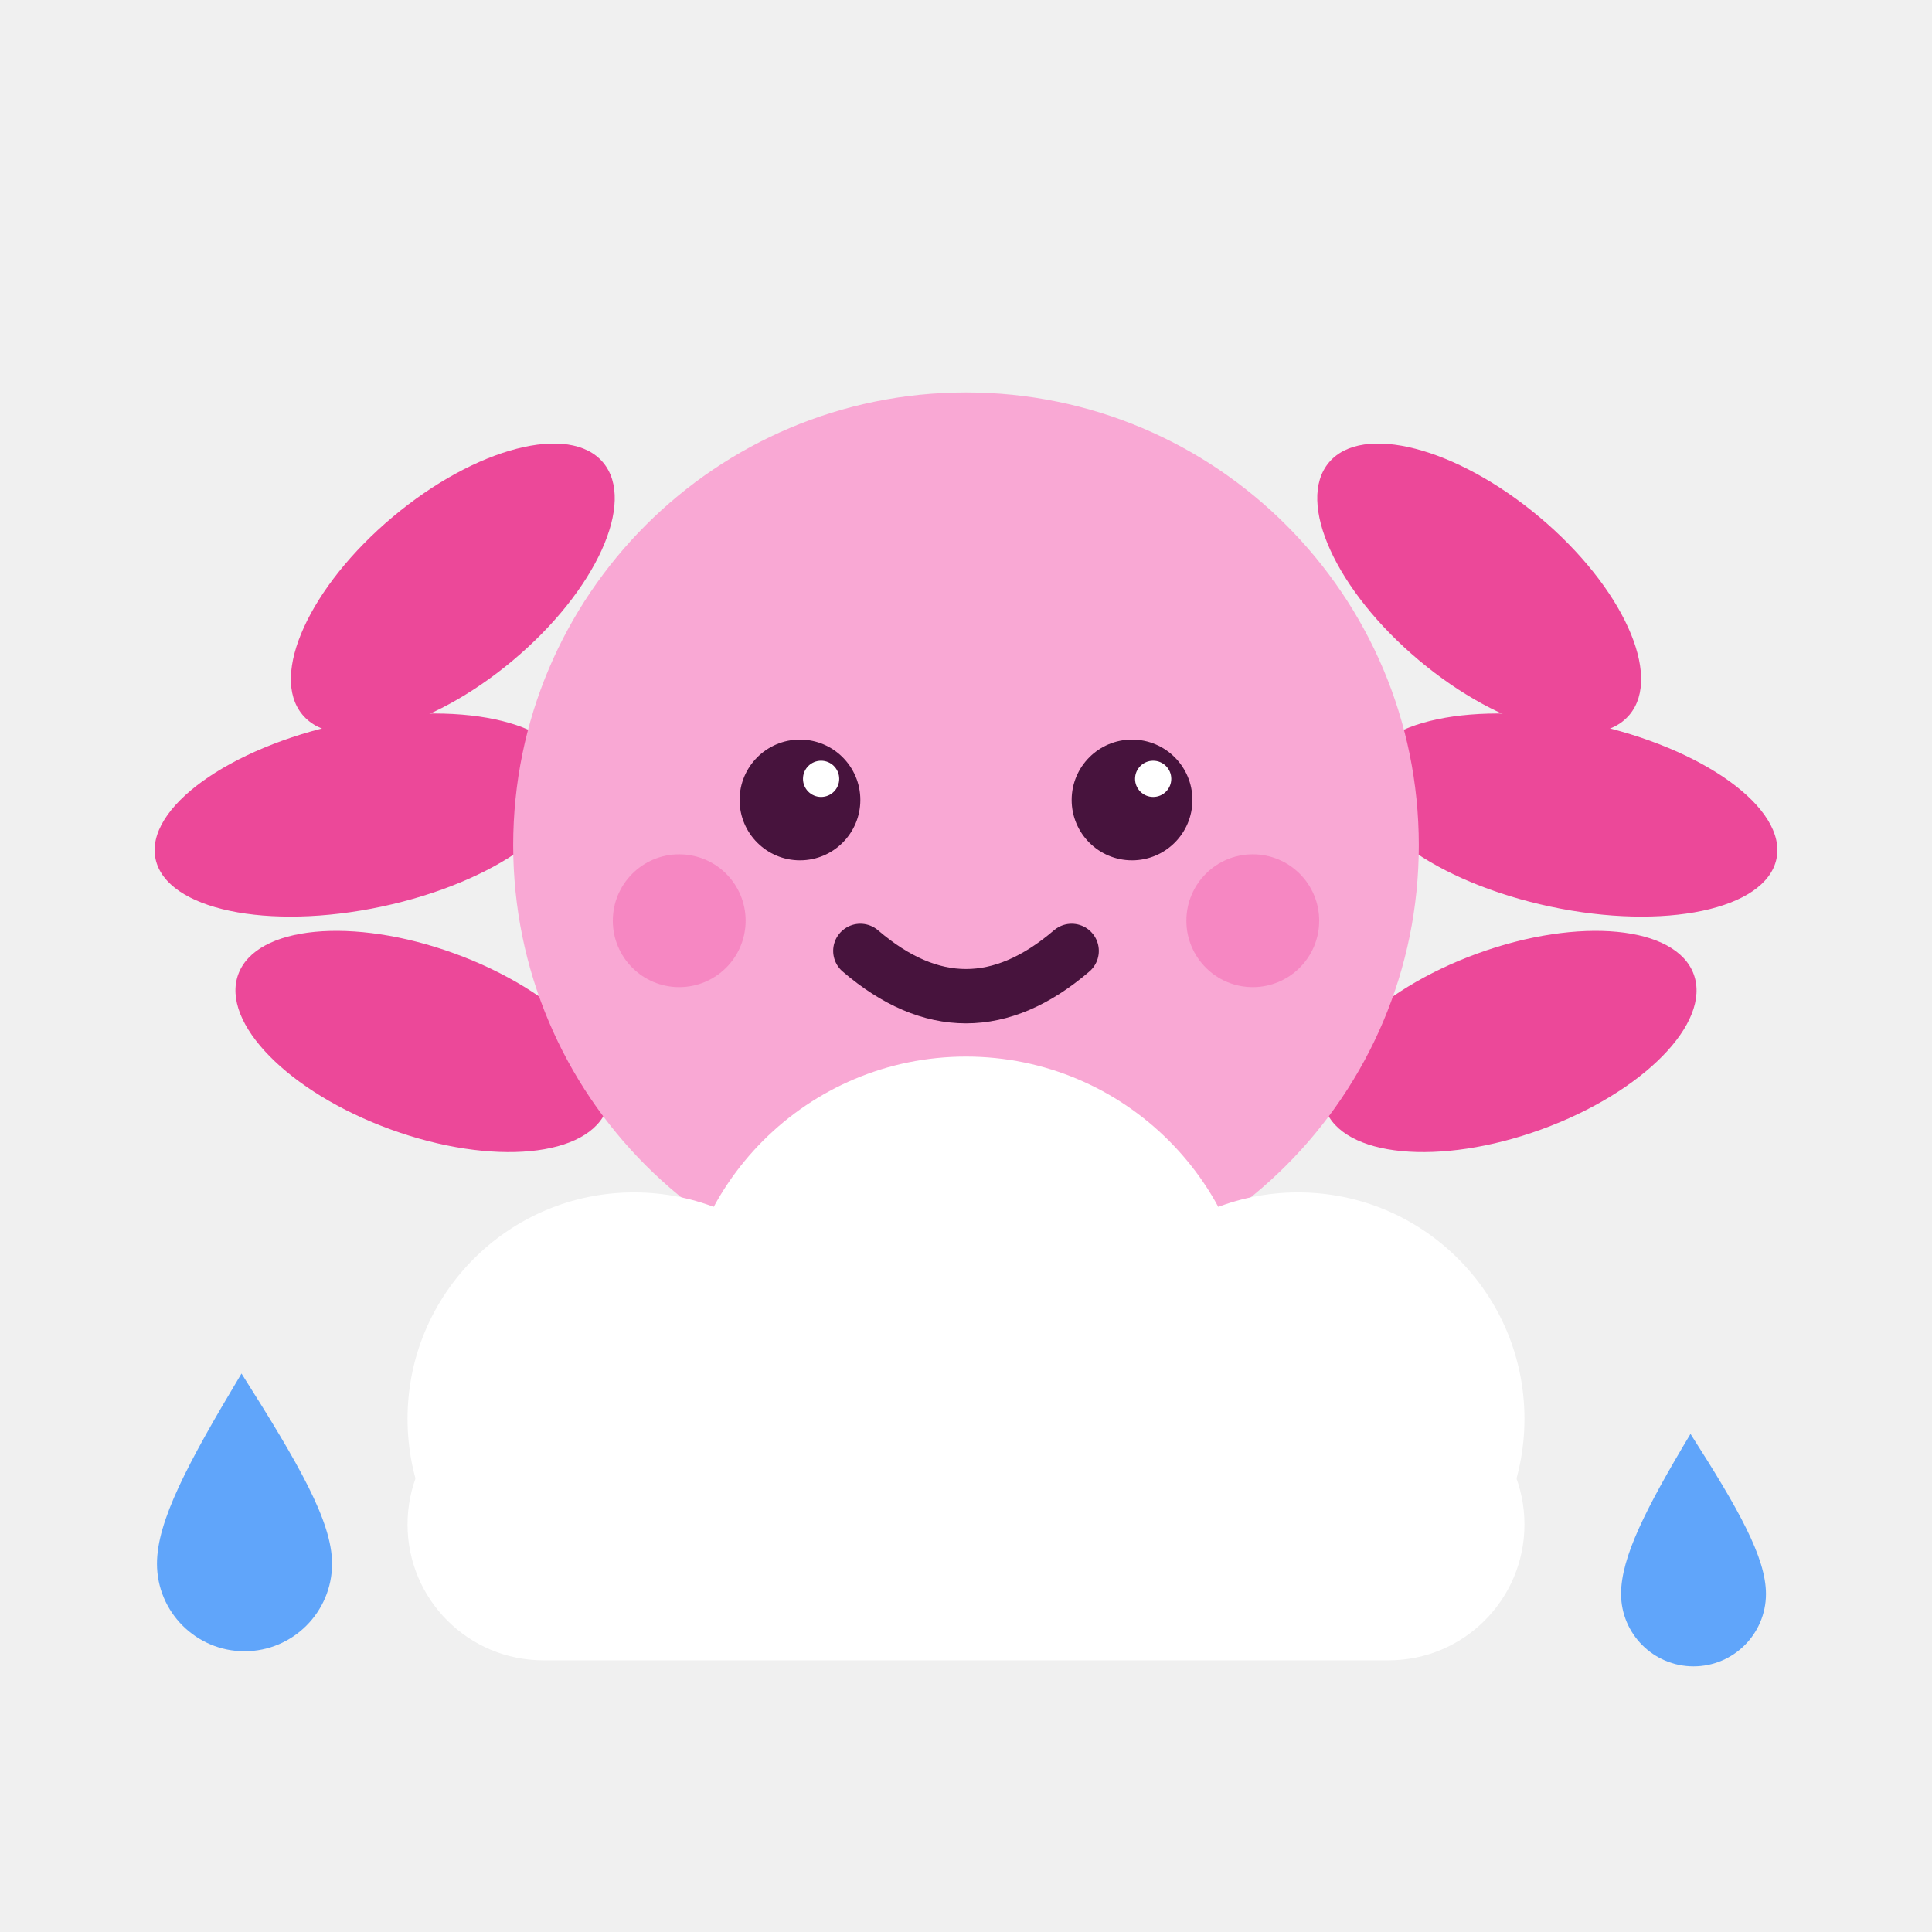
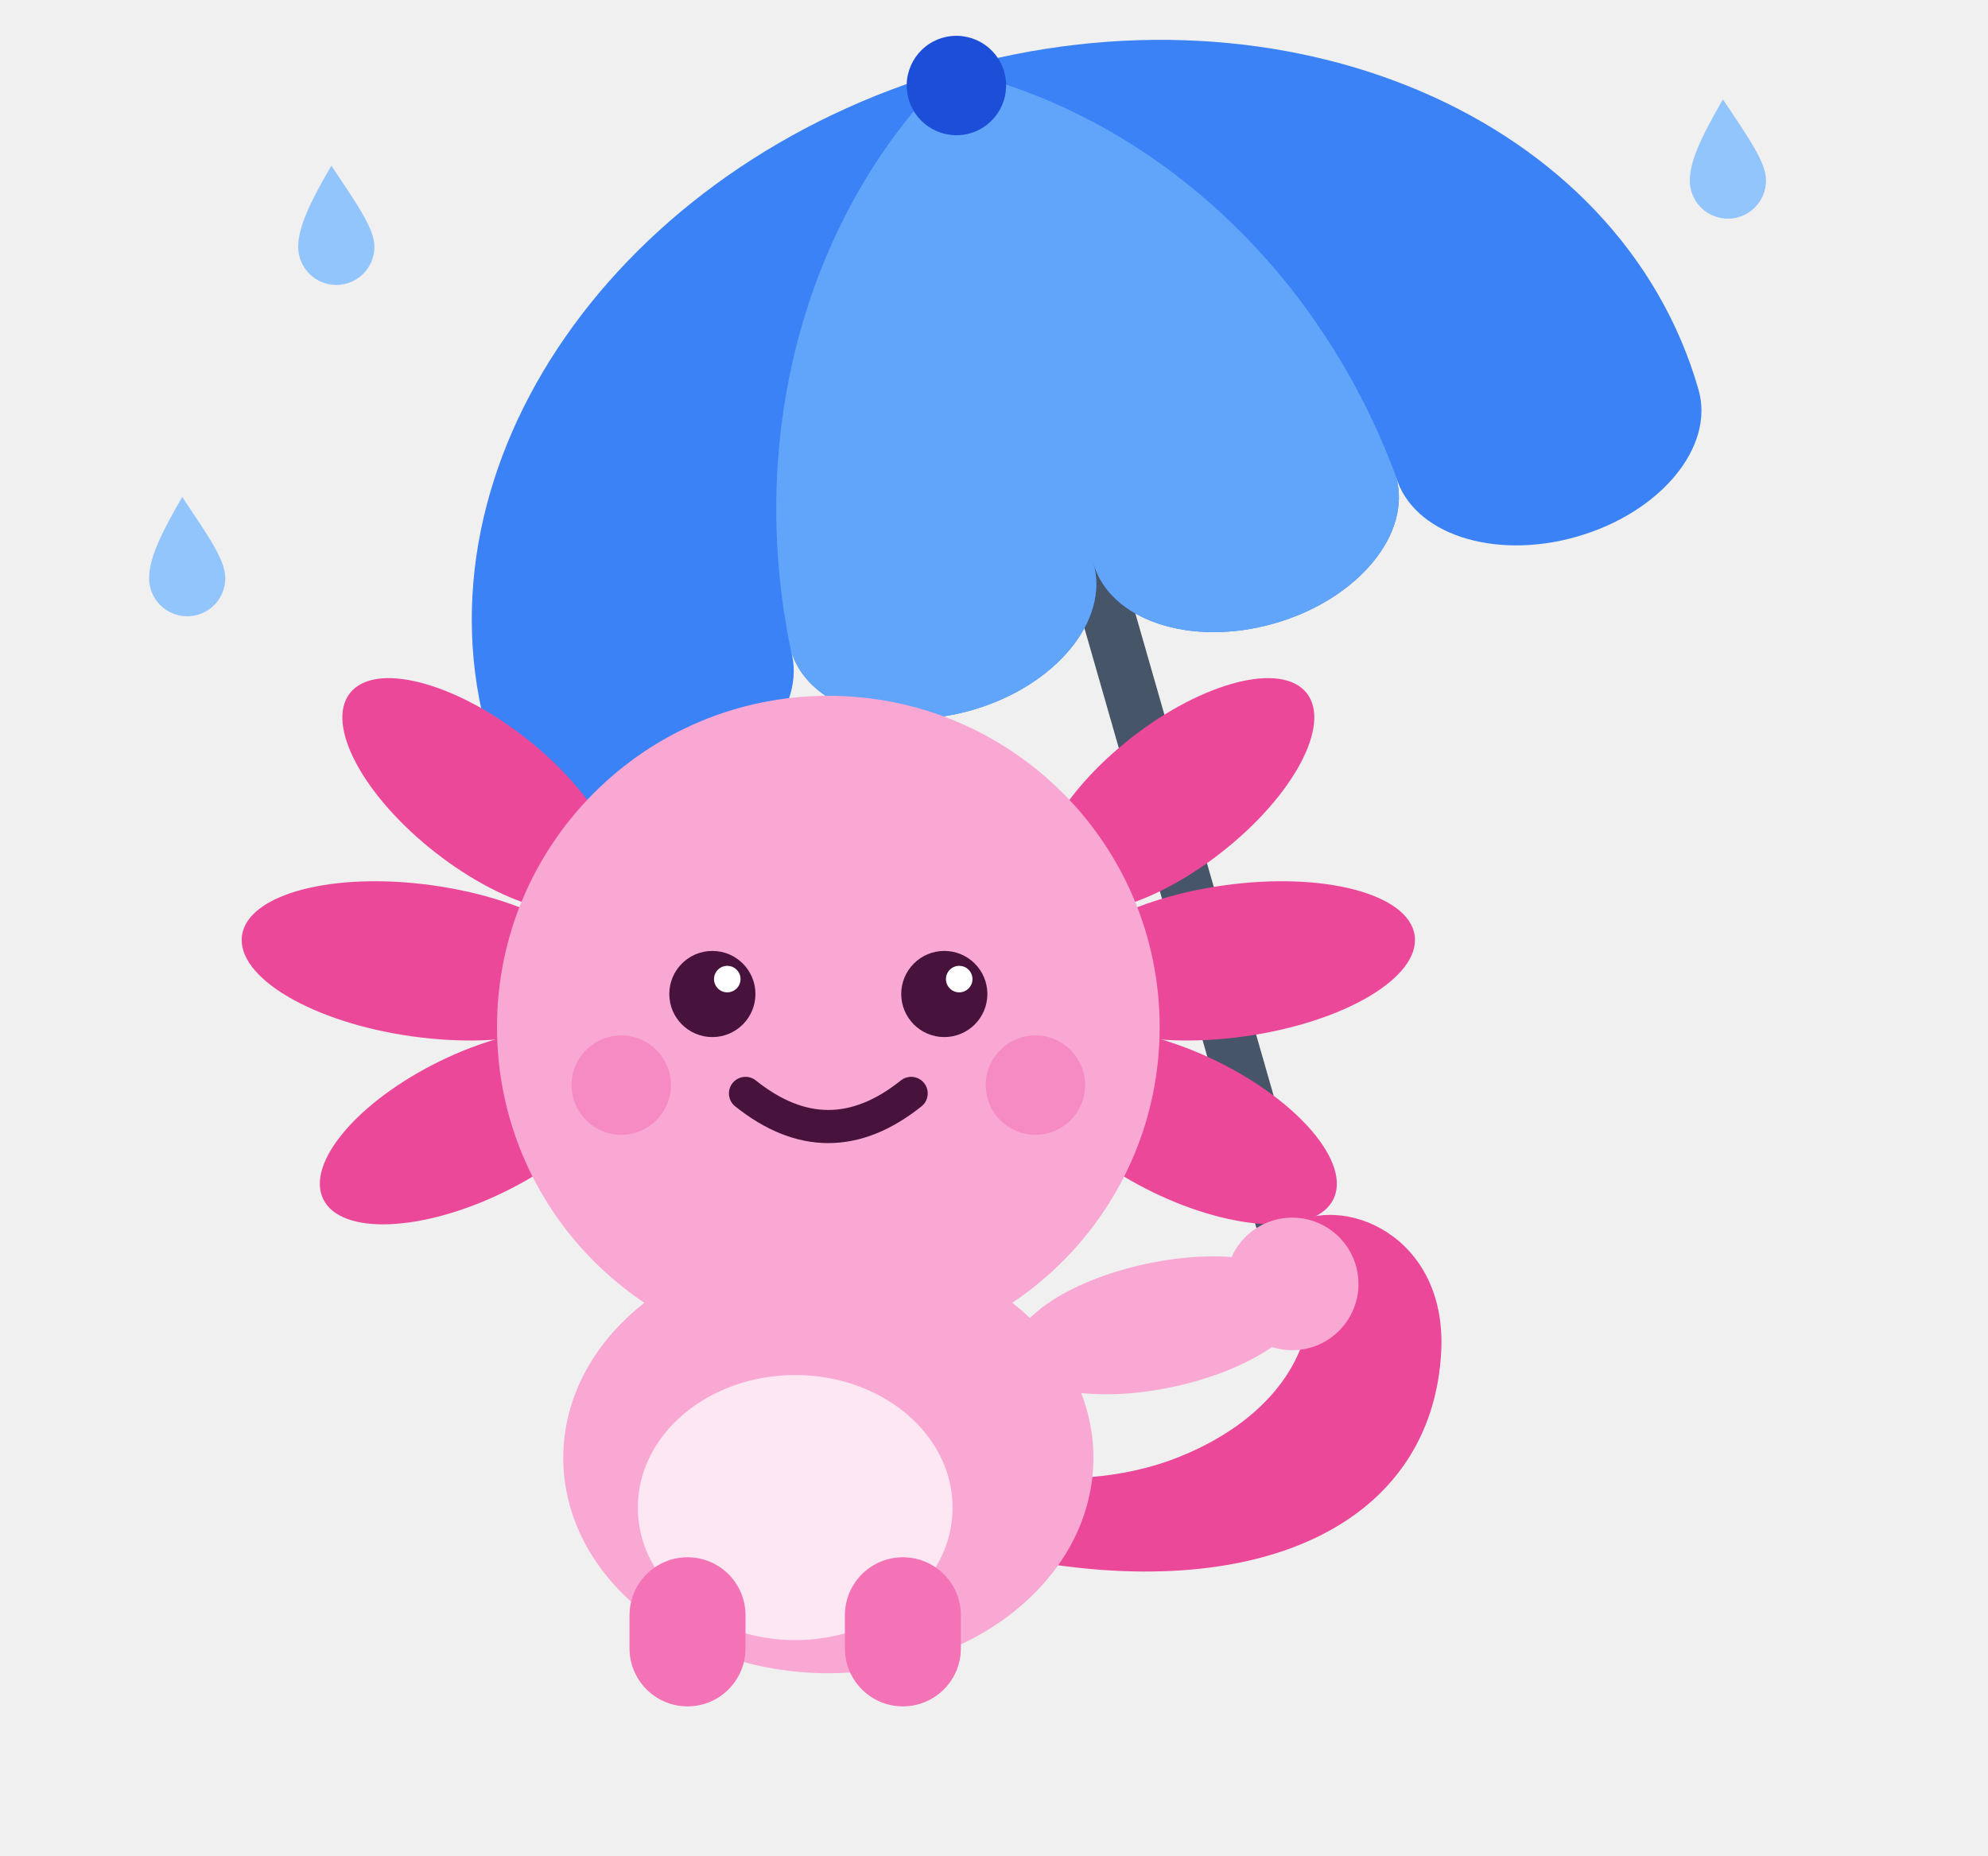
- <svg xmlns="http://www.w3.org/2000/svg" viewBox="0 0 64 64">
+ <svg xmlns="http://www.w3.org/2000/svg" viewBox="0 0 120 112">
+   <g fill="#93c5fd">
+     <path d="M20 10 C18.6 12.4 18 13.8 18 14.9 a2.3 2.3 0 0 0 4.6 0 C22.6 13.8 21.6 12.4 20 10 Z" />
+     <path d="M104 6 C102.6 8.4 102 9.8 102 10.9 a2.3 2.3 0 0 0 4.6 0 C106.6 9.8 105.6 8.4 104 6 Z" />
+     <path d="M11 30 C9.6 32.4 9 33.8 9 34.9 a2.3 2.3 0 0 0 4.6 0 C13.6 33.8 12.6 32.4 11 30 Z" />
+   </g>
+   <g transform="rotate(-16 66 34)">
+     <path d="M66 34 V80" fill="none" stroke="#475569" stroke-width="3.2" stroke-linecap="round" />
+     <path d="M28 34 A38 31 0 0 1 104 34 A9.5 6.5 0 0 1 85 34 A9.5 6.5 0 0 1 66 34 A9.5 6.5 0 0 1 47 34 A9.5 6.5 0 0 1 28 34 Z" fill="#3b82f6" />
+     <path d="M47 34 A34 38 0 0 1 66 3 A34 38 0 0 1 85 34 A9.5 6.5 0 0 1 66 34 A9.5 6.5 0 0 1 47 34 Z" fill="#60a5fa" />
+     <circle cx="66" cy="4" r="3" fill="#1d4ed8" />
+   </g>
  <g fill="#ec4899">
-     <ellipse cx="15" cy="19.5" rx="6.5" ry="3.1" transform="rotate(-40 15 19.5)" />
-     <ellipse cx="12" cy="27" rx="7" ry="3.1" transform="rotate(-12 12 27)" />
-     <ellipse cx="14" cy="34.5" rx="6.5" ry="3.1" transform="rotate(20 14 34.5)" />
-     <ellipse cx="49" cy="19.5" rx="6.5" ry="3.1" transform="rotate(40 49 19.5)" />
-     <ellipse cx="52" cy="27" rx="7" ry="3.1" transform="rotate(12 52 27)" />
-     <ellipse cx="50" cy="34.5" rx="6.5" ry="3.1" transform="rotate(-20 50 34.5)" />
+     <ellipse cx="29" cy="48" rx="10" ry="4.4" transform="rotate(38 29 48)" />
+     <ellipse cx="25.5" cy="58" rx="11" ry="4.6" transform="rotate(8 25.5 58)" />
+     <ellipse cx="28.5" cy="68" rx="10" ry="4.4" transform="rotate(-26 28.5 68)" />
+     <ellipse cx="71" cy="48" rx="10" ry="4.4" transform="rotate(-38 71 48)" />
+     <ellipse cx="74.5" cy="58" rx="11" ry="4.6" transform="rotate(-8 74.5 58)" />
+     <ellipse cx="71.5" cy="68" rx="10" ry="4.4" transform="rotate(26 71.5 68)" />
  </g>
-   <circle cx="32" cy="28" r="15" fill="#f9a8d4" />
-   <circle cx="26.5" cy="26.5" r="2" fill="#47133d" />
-   <circle cx="37.5" cy="26.5" r="2" fill="#47133d" />
-   <circle cx="27.2" cy="25.8" r="0.6" fill="#fff" />
-   <circle cx="38.2" cy="25.8" r="0.6" fill="#fff" />
-   <path d="M28.5 31.5 Q32 34.5 35.5 31.5" stroke="#47133d" stroke-width="1.8" fill="none" stroke-linecap="round" />
-   <circle cx="22.5" cy="30.5" r="2.2" fill="#f472b6" opacity="0.6" />
-   <circle cx="41.5" cy="30.5" r="2.2" fill="#f472b6" opacity="0.6" />
-   <g fill="#fff">
-     <circle cx="21" cy="47" r="7.5" />
-     <circle cx="32" cy="44.5" r="9.5" />
-     <circle cx="43" cy="47" r="7.5" />
-     <rect x="13.5" y="46" width="37" height="9" rx="4.5" />
-   </g>
-   <path d="M8 45.5 C6.2 48.5 5.2 50.4 5.2 51.8 a2.9 2.9 0 0 0 5.8 0 C11 50.4 9.9 48.5 8 45.5 Z" fill="#60a5fa" />
-   <path d="M56 47.5 C54.5 50 53.7 51.6 53.7 52.8 a2.4 2.4 0 0 0 4.8 0 C58.5 51.6 57.6 50 56 47.5 Z" fill="#60a5fa" />
+   <path d="M61 94 C76 97 86.5 92 87 81.5 C87.3 74.5 81 72 77.8 74 C81 79.5 78 85.5 70.5 88.2 C67 89.4 63.5 89.4 61 88.9 Z" fill="#ec4899" />
+   <circle cx="50" cy="62" r="20" fill="#f9a8d4" />
+   <ellipse cx="50" cy="88" rx="16" ry="13" fill="#f9a8d4" />
+   <ellipse cx="48" cy="91" rx="9.5" ry="8" fill="#fce7f3" />
+   <rect x="38" y="94" width="7" height="9" rx="3.5" fill="#f472b6" />
+   <rect x="51" y="94" width="7" height="9" rx="3.5" fill="#f472b6" />
+   <circle cx="43" cy="60" r="2.6" fill="#47133d" />
+   <circle cx="57" cy="60" r="2.6" fill="#47133d" />
+   <circle cx="43.9" cy="59.1" r="0.8" fill="#fff" />
+   <circle cx="57.9" cy="59.1" r="0.8" fill="#fff" />
+   <path d="M45 66 Q50 70 55 66" stroke="#47133d" stroke-width="2" fill="none" stroke-linecap="round" />
+   <circle cx="37.5" cy="65.5" r="3" fill="#f472b6" opacity="0.55" />
+   <circle cx="62.5" cy="65.5" r="3" fill="#f472b6" opacity="0.55" />
+   <ellipse cx="70" cy="80" rx="9" ry="3.8" transform="rotate(-12 70 80)" fill="#f9a8d4" />
+   <circle cx="78" cy="77.5" r="4" fill="#f9a8d4" />
</svg>
